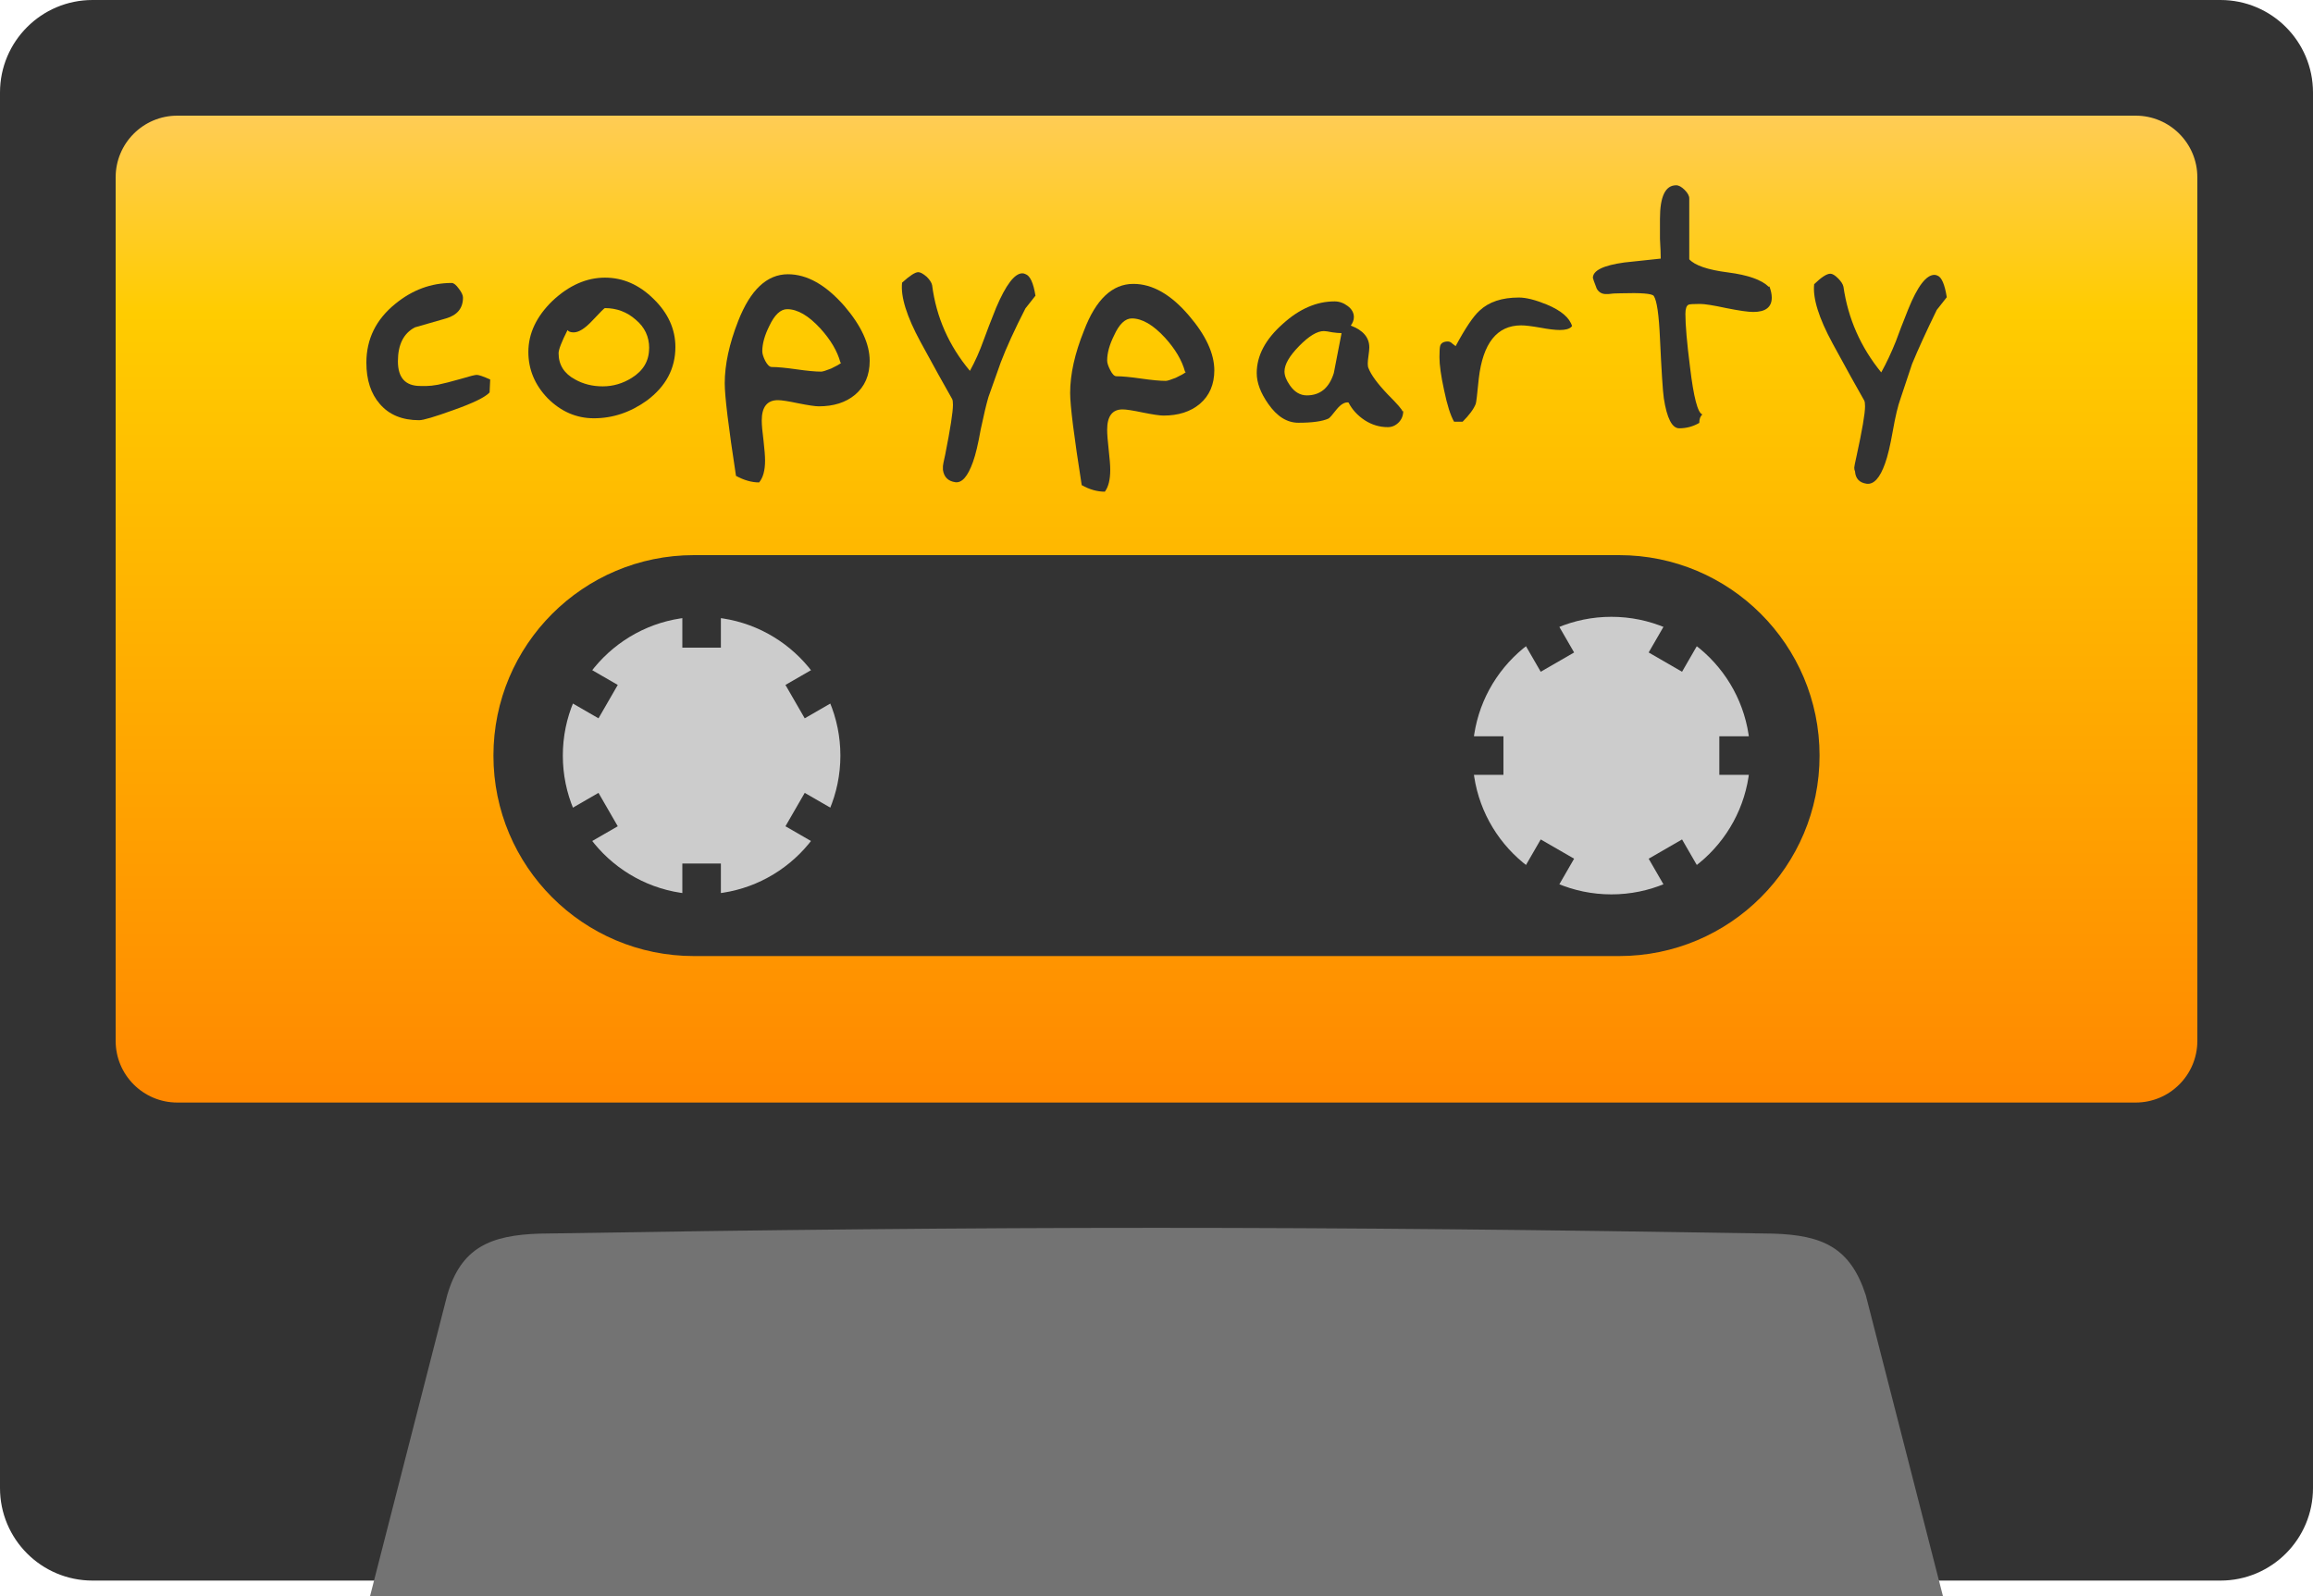
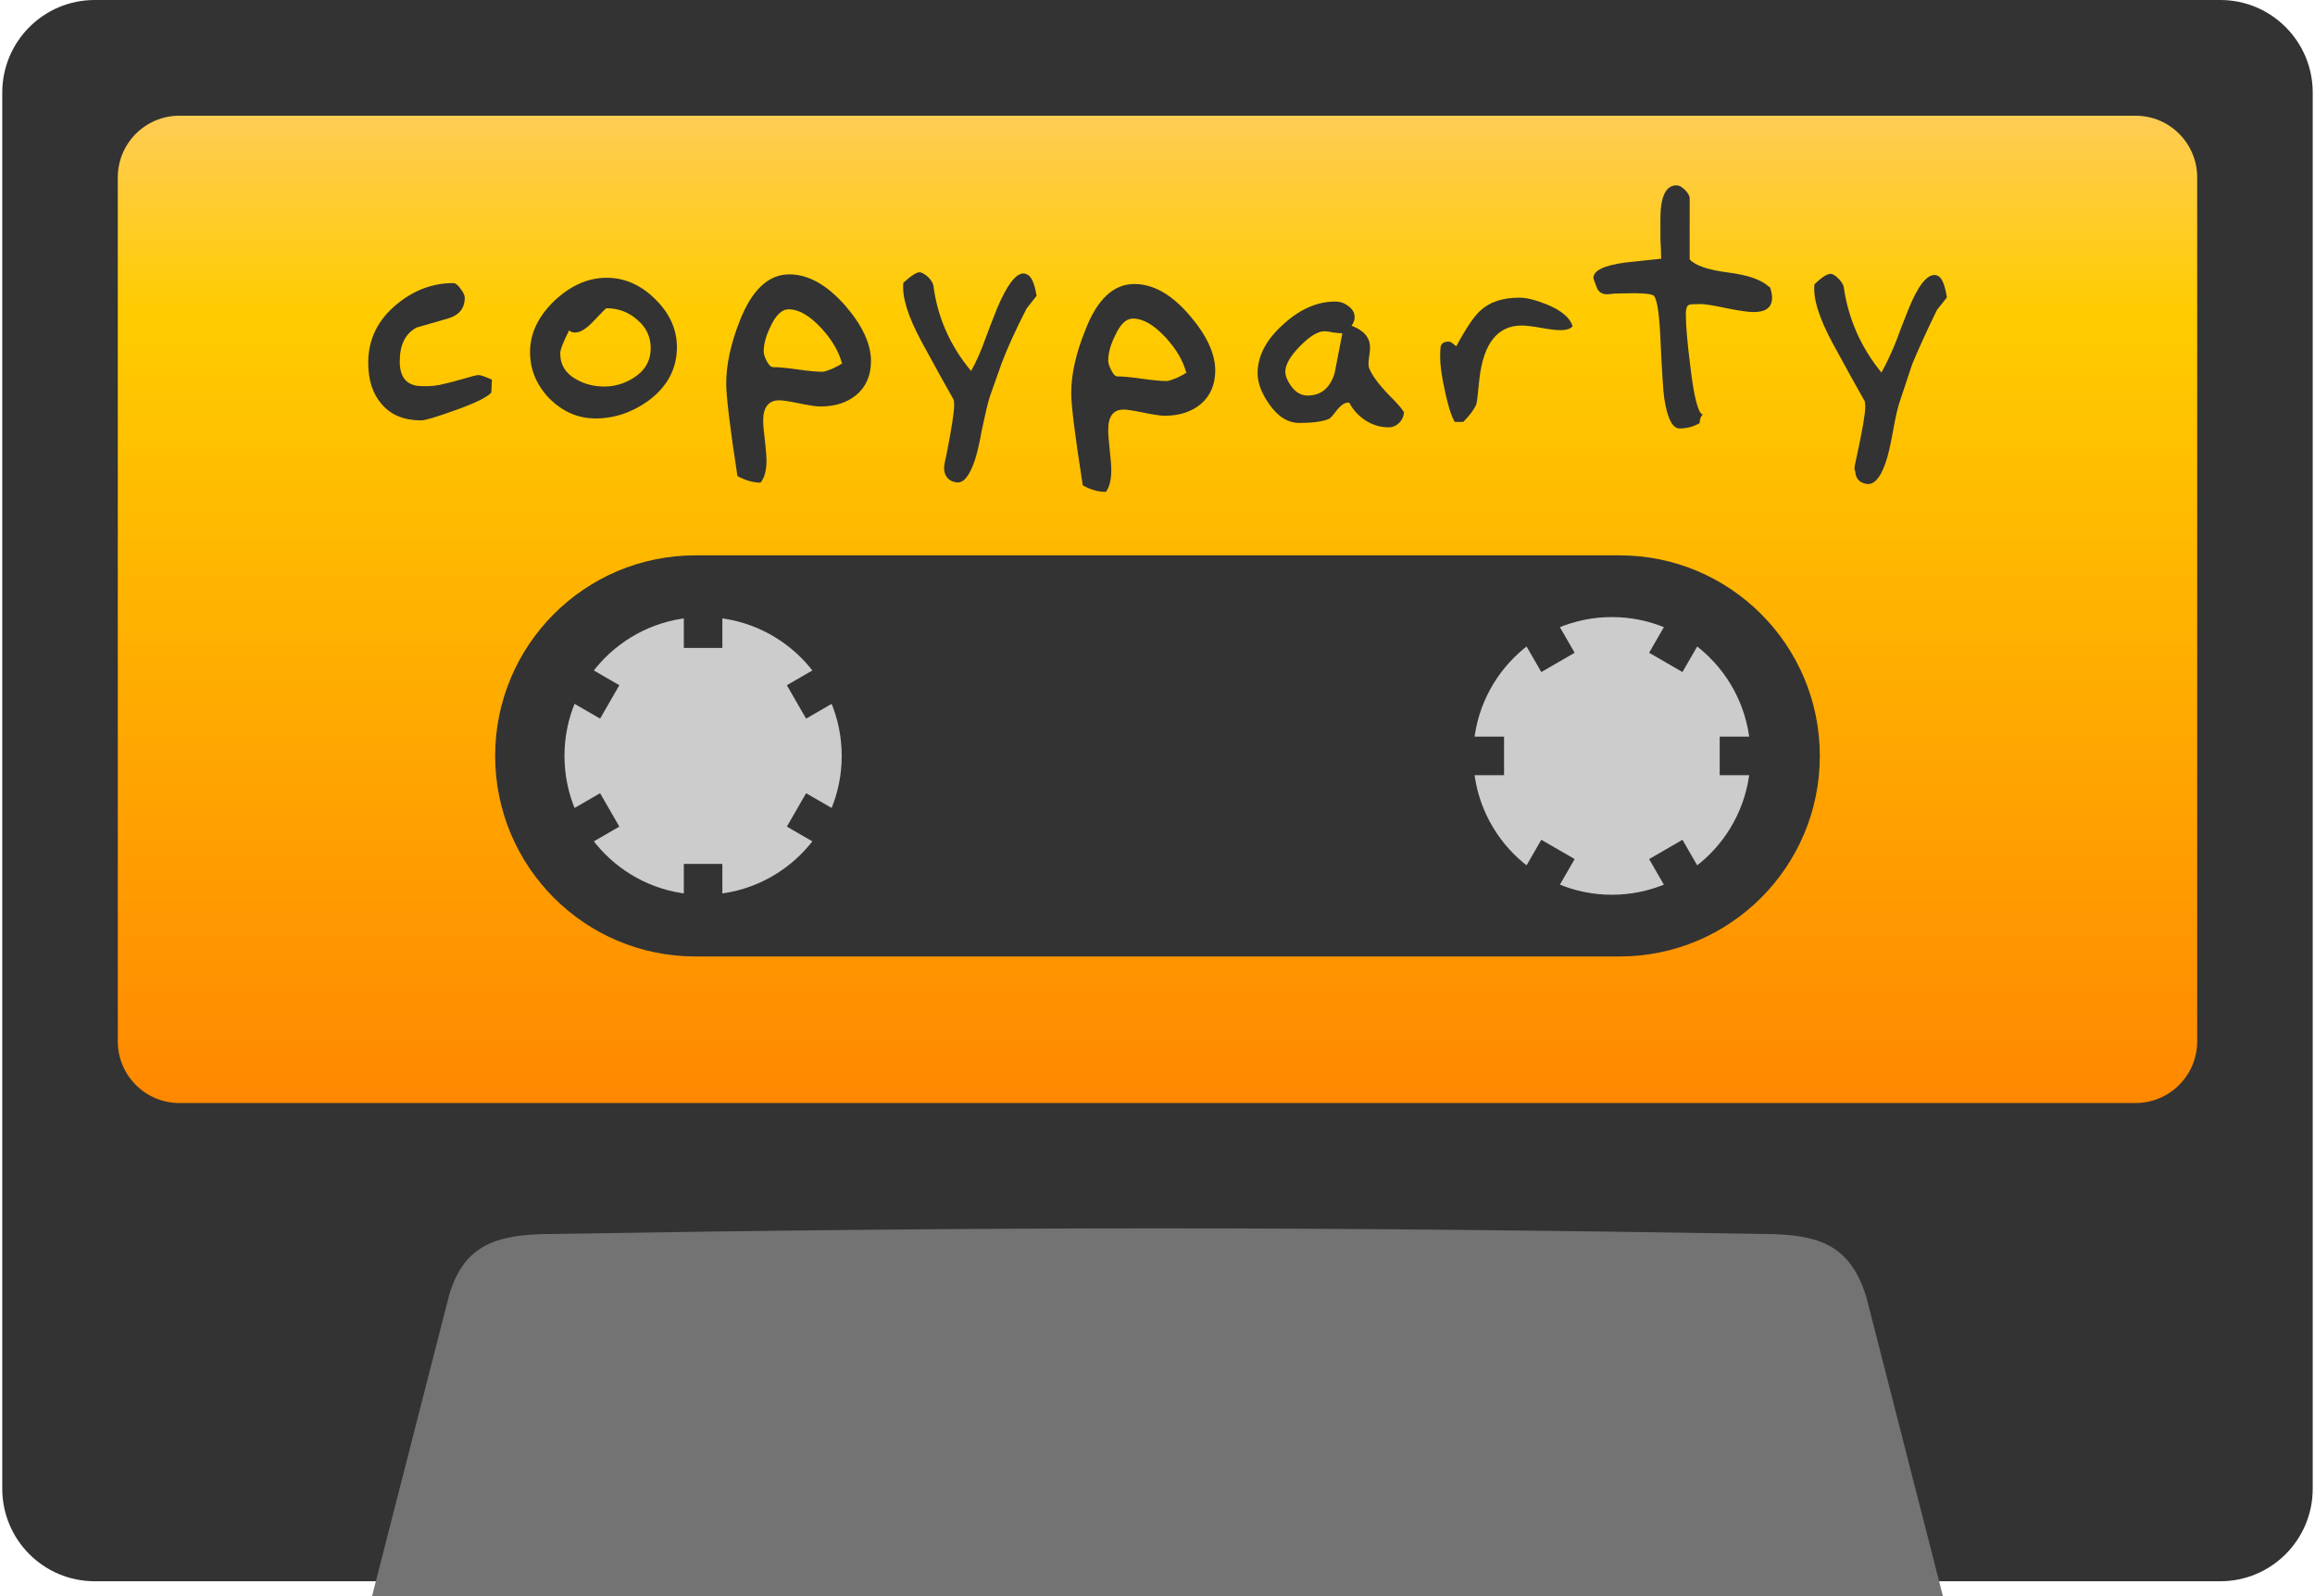
- <svg xmlns="http://www.w3.org/2000/svg" xmlns:xlink="http://www.w3.org/1999/xlink" width="300mm" height="207mm" viewBox="0 0 300 207" version="1.1" id="svg1">
-   <defs id="defs1">
-     <linearGradient id="linearGradient1">
-       <stop style="stop-color:#ffcc55;stop-opacity:1" offset="0" id="stop1" />
-       <stop style="stop-color:#ffcc00;stop-opacity:1" offset="0.2" id="stop2" />
-       <stop style="stop-color:#ff8800;stop-opacity:1" offset="1" id="stop3" />
+ <svg xmlns="http://www.w3.org/2000/svg" width="512px" height="353px" viewBox="0 0 511 353" version="1.1">
+   <defs>
+     <linearGradient id="linear0" gradientUnits="userSpaceOnUse" x1="15" y1="15" x2="15" y2="143" gradientTransform="matrix(1.703321,0,0,1.706395,0,0)">
+       <stop offset="0" style="stop-color:rgb(100%,80%,33.333%);stop-opacity:1;" />
+       <stop offset="0.2" style="stop-color:rgb(100%,80%,0%);stop-opacity:1;" />
+       <stop offset="1" style="stop-color:rgb(100%,53.333%,0%);stop-opacity:1;" />
    </linearGradient>
-     <linearGradient xlink:href="#linearGradient1" id="linearGradient2" x1="15" y1="15" x2="15" y2="143" gradientUnits="userSpaceOnUse" />
  </defs>
-   <g id="layer1">
-     <rect style="fill:#333333" id="rect1" width="300" height="205" x="0" y="0" rx="12" ry="12" />
-     <rect style="fill:url(#linearGradient2)" id="rect2" width="270" height="128" x="15" y="15" rx="8" ry="8" />
-     <rect style="fill:#333333" id="rect3" width="172" height="52" x="64" y="72" rx="26" ry="26" />
-     <circle style="fill:#cccccc" id="circle1" cx="91" cy="98" r="18" />
-     <circle style="fill:#cccccc" id="circle2" cx="209" cy="98" r="18" />
-     <path style="fill:#737373;stroke-width:1px" d="m 48,207 10,-39 c 1.79,-6.2 5.6,-7.8 12,-8 60,-1 100,-1 160,0 6.4,0.2 10,1.8 12,8 l 10,39 z" id="path1" />
-   </g>
-   <g id="layer3" style="display:none">
-     <text xml:space="preserve" style="font-size:38.806px;line-height:1.25;font-family:Akbar;-inkscape-font-specification:Akbar;letter-spacing:3.704px;word-spacing:0px;fill:#333333" x="47.153" y="55.549" id="text1">
-       <tspan id="tspan1" x="47.153" y="55.549" style="-inkscape-font-specification:Akbar" rotate="0 0">copyparty</tspan>
-     </text>
-   </g>
-   <g id="layer4">
-     <path d="m 63.5,50.9 q -0.85,0.93 -4.73,2.3 -3.6,1.3 -4.4,1.3 -3.3,0 -5.1,-2.1 -1.75,-2 -1.75,-5.36 0,-4.6 3.76,-7.64 3.3,-2.7 7.3,-2.7 0.4,0 0.93,0.74 0.54,0.7 0.54,1.16 0,2.06 -2.2,2.7 -1.36,0.4 -4.04,1.16 -2.2,1.16 -2.2,4.4 0,3.2 2.9,3.2 0.85,0 0.85,0 0.54,0 1.44,-0.16 1.1,-0.23 2.9,-0.74 1.8,-0.54 2.13,-0.54 0.4,0 1.75,0.6 z" style="fill:#333333" id="path11" />
-     <path d="m 87.6,45 q 0,4.2 -3.7,6.95 -3.2,2.3 -6.87,2.3 -3.4,0 -6,-2.6 -2.5,-2.6 -2.5,-6 0,-3.6 3.14,-6.64 3.2,-3 6.8,-3 3.5,0 6.3,2.76 2.83,2.76 2.83,6.25 z m -3.4,0.16 q 0,-2.25 -1.75,-3.7 -1.7,-1.5 -4,-1.5 -0.1,0 -1.6,1.6 -1.44,1.55 -2.44,1.55 -0.6,0 -0.8,-0.3 -1.16,2.3 -1.16,3 0,2.25 2.13,3.4 1.6,0.9 3.6,0.9 2,0 3.76,-1.1 2.25,-1.4 2.25,-3.84 z" style="fill:#333333" id="path12" />
-     <path d="m 112.8,46.8 q 0,2.8 -1.9,4.4 -1.8,1.5 -4.7,1.5 -0.7,0 -2.7,-0.4 -1.9,-0.4 -2.6,-0.4 -2.1,0 -2.1,2.64 0,0.85 0.23,2.6 0.2,1.75 0.2,2.6 0,1.9 -0.77,2.83 -1.44,0 -3,-0.85 -1.46,-9.5 -1.46,-12 0,-3.65 1.75,-8.1 2.37,-6.05 6.45,-6.05 3.7,0 7.3,4.1 3.3,3.84 3.3,7.14 z m -3.8,0.2 q -0.6,-2.2 -2.6,-4.4 -2.3,-2.5 -4.3,-2.5 -1.3,0 -2.33,2.2 -0.9,1.8 -0.9,3.26 0,0.47 0.38,1.24 0.43,0.8 0.85,0.8 1.1,0 3.2,0.3 2.1,0.3 3.2,0.3 0.3,0 1.3,-0.4 1,-0.47 1.3,-0.74 z" style="fill:#333333" id="path13" />
-     <path d="m 133,40 q -2.1,4.1 -3.2,7 -0.1,0.3 -1.6,4.5 -0.4,1.36 -1,4.2 -0.5,2.83 -1,4.2 -1,2.83 -2.3,2.64 -1.4,-0.2 -1.6,-1.6 0,-0.2 0,-0.5 0,-0.16 0.3,-1.5 1,-5.04 1,-6.44 0,-0.54 -0.1,-0.74 -1.4,-2.44 -4.1,-7.4 -2.7,-4.97 -2.4,-7.7 1.5,-1.36 2.1,-1.36 0.4,0 1.1,0.6 0.6,0.6 0.7,1.1 0.8,6.2 4.9,11.1 1,-1.8 1.8,-4.04 0.5,-1.4 1.6,-4.15 1.9,-4.46 3.4,-4.46 0.2,0 0.4,0.1 0.9,0.3 1.3,2.8 z" style="fill:#333333" id="path14" />
-     <path d="m 157.5,48 q 0,2.8 -1.9,4.4 -1.8,1.5 -4.7,1.5 -0.7,0 -2.7,-0.4 -1.9,-0.4 -2.6,-0.4 -2,0 -2,2.64 0,0.85 0.2,2.6 0.2,1.75 0.2,2.6 0,1.9 -0.7,2.83 -1.5,0 -3,-0.85 -1.5,-9.5 -1.5,-11.95 0,-3.65 1.8,-8.1 2.3,-6.05 6.4,-6.05 3.7,0 7.2,4.1 3.3,3.84 3.3,7.14 z m -3.8,0.2 q -0.6,-2.2 -2.6,-4.4 -2.3,-2.5 -4.3,-2.5 -1.3,0 -2.3,2.2 -0.9,1.8 -0.9,3.26 0,0.47 0.4,1.24 0.4,0.8 0.8,0.8 1.1,0 3.2,0.3 2.1,0.3 3.2,0.3 0.3,0 1.3,-0.4 1,-0.47 1.3,-0.74 z" style="fill:#333333" id="path15" />
-     <path d="m 182,53.3 q 0,0.9 -0.6,1.5 -0.6,0.6 -1.4,0.6 -1.6,0 -3,-0.9 -1.4,-0.93 -2.1,-2.3 -0.7,-0.1 -1.5,0.85 -0.9,1.16 -1.1,1.24 -1.2,0.54 -3.9,0.54 -2.2,0 -3.9,-2.44 -1.5,-2.13 -1.5,-4 0,-3.4 3.4,-6.4 3.2,-2.9 6.7,-2.9 0.9,0 1.7,0.6 0.8,0.6 0.8,1.44 0,0.54 -0.4,1.1 2.4,0.9 2.4,2.83 0,0.35 -0.1,1.05 -0.1,0.7 -0.1,1.05 0,0.4 0.1,0.6 0.5,1.3 2.5,3.4 1.9,1.9 1.9,2.2 z m -8.1,-10.1 q -0.4,0 -1.1,-0.1 -0.8,-0.16 -1.1,-0.16 -1.3,0 -3.2,1.94 -1.9,1.94 -1.9,3.3 0,0.8 0.7,1.8 0.9,1.3 2.2,1.3 2.6,0 3.5,-2.9 0.5,-2.6 1,-5.16 z" style="fill:#333333" id="path16" />
-     <path d="m 203.8,42.4 q -0.4,0.4 -1.5,0.4 -0.9,0 -2.5,-0.3 -1.7,-0.3 -2.5,-0.3 -4.7,0 -5.5,6.9 -0.3,3.1 -0.4,3.3 -0.4,1 -1.7,2.3 h -1.1 q -0.7,-1.2 -1.3,-4.1 -0.6,-2.76 -0.6,-4.27 0,-1.16 0.1,-1.5 0.2,-0.54 1,-0.54 0.3,0 0.6,0.3 0.4,0.3 0.4,0.3 1.9,-3.53 3.1,-4.6 1.8,-1.7 5.1,-1.7 1.4,0 3.6,0.9 2.8,1.16 3.3,2.8 z" style="fill:#333333" id="path17" />
-     <path d="m 229.5,37.16 q 0.3,0.8 0.3,1.44 0,1.86 -2.4,1.86 -1,0 -3.5,-0.5 -2.5,-0.54 -3.4,-0.54 -1.3,0 -1.5,0.1 -0.4,0.2 -0.4,1.2 0,2.2 0.6,6.9 0.7,5.86 1.6,6.13 -0.4,0.35 -0.4,1.1 -1.2,0.7 -2.6,0.7 -1.4,0 -2,-3.9 -0.2,-1.36 -0.5,-7.76 -0.2,-4.6 -0.8,-5.5 -0.3,-0.47 -4.3,-0.35 -1,0 -1.6,0.1 -0.5,0 -0.3,0 -0.8,0 -1.2,-0.7 -0.5,-1.3 -0.5,-1.4 0,-1.44 4.1,-2 1.6,-0.16 4.7,-0.5 0,-0.85 -0.1,-2.56 0,-1.75 0,-2.6 0,-4.35 2.1,-4.35 0.5,0 1.1,0.6 0.6,0.6 0.6,1.1 v 7.9 q 1.1,1.2 5,1.7 3.9,0.5 5.3,1.86 z" style="fill:#333333" id="path18" />
-     <path d="m 251.2,40.2 q -2,4.1 -3.2,7 -0.1,0.3 -1.5,4.5 -0.5,1.36 -1,4.2 -0.5,2.83 -1,4.2 -1,2.83 -2.4,2.64 -1.4,-0.2 -1.5,-1.6 -0.1,-0.2 -0.1,-0.5 0,-0.16 0.3,-1.5 1.1,-5.04 1.1,-6.44 0,-0.54 -0.1,-0.74 -1.4,-2.44 -4.1,-7.4 -2.7,-4.97 -2.4,-7.7 1.4,-1.36 2.1,-1.36 0.4,0 1,0.6 0.6,0.6 0.7,1.1 0.9,6.2 4.9,11.1 1,-1.8 1.9,-4.04 0.5,-1.4 1.6,-4.15 1.8,-4.46 3.4,-4.46 0.2,0 0.4,0.1 0.8,0.3 1.2,2.8 z" style="fill:#333333" id="path19" />
-   </g>
-   <g id="layer5">
-     <g id="g1">
-       <path id="path4" style="fill:#333333" d="m 111.4,83.335 -9.526,5.5 2.5,4.33 9.526,-5.5 z m -33.775,19.5 -9.526,5.5 2.5,4.33 9.526,-5.5 z" />
-       <path id="path5" style="fill:#333333" d="M 88.5,73 V 84 h 5 V 73 Z m 0,39 v 11 h 5 V 112 Z" />
-       <path id="path6" style="fill:#333333" d="m 68.1,87.665 9.526,5.5 2.5,-4.33 -9.526,-5.5 z m 33.775,19.5 9.527,5.5 2.5,-4.33 -9.527,-5.5 z" />
-     </g>
-     <g id="g2" transform="rotate(30,150,318.19)">
-       <path id="path7" style="fill:#333333" d="m 111.4,83.335 -9.526,5.5 2.5,4.33 9.526,-5.5 z m -33.775,19.5 -9.526,5.5 2.5,4.33 9.526,-5.5 z" />
-       <path id="path8" style="fill:#333333" d="M 88.5,73 V 84 h 5 V 73 Z m 0,39 v 11 h 5 V 112 Z" />
-       <path id="path9" style="fill:#333333" d="m 68.1,87.665 9.526,5.5 2.5,-4.33 -9.526,-5.5 z m 33.775,19.5 9.527,5.5 2.5,-4.33 -9.527,-5.5 z" />
-     </g>
+   <g id="surface1">
+     <path style=" stroke:none;fill-rule:nonzero;fill:rgb(20%,20%,20%);fill-opacity:1;" d="M 20.441 0 L 490.555 0 C 501.844 0 510.996 9.168 510.996 20.477 L 510.996 329.336 C 510.996 340.645 501.844 349.812 490.555 349.812 L 20.441 349.812 C 9.152 349.812 0 340.645 0 329.336 L 0 20.477 C 0 9.168 9.152 0 20.441 0 Z M 20.441 0 " />
+     <path style=" stroke:none;fill-rule:nonzero;fill:url(#linear0);" d="M 39.176 25.598 L 471.82 25.598 C 479.344 25.598 485.445 31.707 485.445 39.246 L 485.445 230.363 C 485.445 237.902 479.344 244.016 471.82 244.016 L 39.176 244.016 C 31.652 244.016 25.551 237.902 25.551 230.363 L 25.551 39.246 C 25.551 31.707 31.652 25.598 39.176 25.598 Z M 39.176 25.598 " />
+     <path style=" stroke:none;fill-rule:nonzero;fill:rgb(20%,20%,20%);fill-opacity:1;" d="M 153.301 122.859 L 357.699 122.859 C 382.156 122.859 401.984 142.723 401.984 167.227 C 401.984 191.73 382.156 211.594 357.699 211.594 L 153.301 211.594 C 128.84 211.594 109.012 191.73 109.012 167.227 C 109.012 142.723 128.84 122.859 153.301 122.859 Z M 153.301 122.859 " />
+     <path style=" stroke:none;fill-rule:nonzero;fill:rgb(80%,80%,80%);fill-opacity:1;" d="M 185.66 167.227 C 185.66 150.262 171.934 136.512 155.004 136.512 C 138.07 136.512 124.344 150.262 124.344 167.227 C 124.344 184.191 138.07 197.941 155.004 197.941 C 171.934 197.941 185.66 184.191 185.66 167.227 Z M 185.66 167.227 " />
+     <path style=" stroke:none;fill-rule:nonzero;fill:rgb(80%,80%,80%);fill-opacity:1;" d="M 386.652 167.227 C 386.652 150.262 372.926 136.512 355.992 136.512 C 339.062 136.512 325.336 150.262 325.336 167.227 C 325.336 184.191 339.062 197.941 355.992 197.941 C 372.926 197.941 386.652 184.191 386.652 167.227 Z M 386.652 167.227 " />
+     <path style=" stroke:none;fill-rule:nonzero;fill:rgb(45.098%,45.098%,45.098%);fill-opacity:1;" d="M 81.758 353.223 L 98.793 286.676 C 101.84 276.094 108.332 273.363 119.234 273.023 C 221.434 271.316 289.566 271.316 391.766 273.023 C 402.664 273.363 408.797 276.094 412.203 286.676 L 429.238 353.223 Z M 81.758 353.223 " />
+     <path style=" stroke:none;fill-rule:nonzero;fill:rgb(20%,20%,20%);fill-opacity:1;" d="M 108.16 86.855 C 107.195 87.914 104.512 89.223 100.105 90.781 C 96.016 92.258 93.52 93 92.609 93 C 88.863 93 85.965 91.805 83.922 89.414 C 81.934 87.141 80.941 84.09 80.941 80.27 C 80.941 75.035 83.078 70.691 87.348 67.23 C 91.094 64.16 95.238 62.625 99.781 62.625 C 100.234 62.625 100.762 63.047 101.363 63.887 C 101.977 64.684 102.285 65.344 102.285 65.867 C 102.285 68.211 101.035 69.746 98.535 70.473 C 96.992 70.93 94.699 71.59 91.656 72.453 C 89.156 73.773 87.91 76.277 87.91 79.961 C 87.91 83.602 89.555 85.422 92.848 85.422 C 93.812 85.422 94.297 85.422 94.297 85.422 C 94.91 85.422 95.727 85.332 96.75 85.148 C 97.996 84.887 99.645 84.465 101.688 83.887 C 103.73 83.273 104.941 82.965 105.316 82.965 C 105.77 82.965 106.766 83.305 108.297 83.988 Z M 108.16 86.855 " />
+     <path style=" stroke:none;fill-rule:nonzero;fill:rgb(20%,20%,20%);fill-opacity:1;" d="M 149.211 76.789 C 149.211 81.566 147.109 85.52 142.91 88.648 C 139.273 91.266 135.375 92.57 131.207 92.57 C 127.348 92.57 123.938 91.094 120.988 88.137 C 118.148 85.176 116.73 81.766 116.73 77.898 C 116.73 73.801 118.512 70.023 122.078 66.566 C 125.711 63.152 129.57 61.449 133.66 61.449 C 137.633 61.449 141.211 63.016 144.391 66.156 C 147.605 69.297 149.211 72.852 149.211 76.82 Z M 143.418 77.062 C 143.418 74.5 142.426 72.398 140.438 70.746 C 138.508 69.039 136.238 68.188 133.625 68.188 C 133.512 68.188 132.605 69.098 130.898 70.918 C 129.266 72.68 127.879 73.562 126.742 73.562 C 126.062 73.562 125.609 73.391 125.383 73.051 C 124.062 75.668 123.406 77.375 123.406 78.172 C 123.406 80.73 124.613 82.664 127.035 83.973 C 128.852 84.996 130.895 85.508 133.164 85.508 C 135.438 85.508 137.57 84.883 139.57 83.629 C 142.125 82.039 143.402 79.855 143.402 77.078 Z M 143.418 77.062 " />
+     <path style=" stroke:none;fill-rule:nonzero;fill:rgb(20%,20%,20%);fill-opacity:1;" d="M 192.133 79.859 C 192.133 83.043 191.055 85.547 188.898 87.367 C 186.855 89.074 184.188 89.926 180.895 89.926 C 180.098 89.926 178.566 89.699 176.293 89.246 C 174.137 88.789 172.66 88.562 171.863 88.562 C 169.48 88.562 168.289 90.062 168.289 93.066 C 168.289 94.035 168.418 95.512 168.68 97.504 C 168.906 99.496 169.02 100.973 169.02 101.941 C 169.02 104.102 168.582 105.711 167.707 106.77 C 166.074 106.77 164.371 106.285 162.598 105.32 C 160.941 94.512 160.113 87.688 160.113 84.844 C 160.113 80.691 161.105 76.082 163.094 71.02 C 165.785 64.137 169.445 60.695 174.078 60.695 C 178.281 60.695 182.426 63.027 186.512 67.691 C 190.262 72.062 192.133 76.121 192.133 79.875 Z M 185.66 80.199 C 184.98 77.699 183.504 75.195 181.234 72.691 C 178.621 69.848 176.18 68.426 173.91 68.426 C 172.434 68.426 171.109 69.68 169.941 72.18 C 168.918 74.227 168.406 76.082 168.406 77.742 C 168.406 78.277 168.625 78.984 169.055 79.859 C 169.543 80.77 170.027 81.223 170.504 81.223 C 171.75 81.223 173.57 81.395 175.953 81.734 C 178.336 82.078 180.156 82.25 181.402 82.25 C 181.746 82.25 182.484 82.02 183.617 81.566 C 184.754 81.031 185.492 80.609 185.832 80.305 Z M 185.66 80.199 " />
+     <path style=" stroke:none;fill-rule:nonzero;fill:rgb(20%,20%,20%);fill-opacity:1;" d="M 226.543 68.254 C 224.156 72.922 222.34 76.902 221.09 80.199 C 220.977 80.543 220.07 83.102 218.367 87.879 C 217.91 89.426 217.344 91.816 216.664 95.047 C 216.094 98.266 215.527 100.656 214.961 102.215 C 213.824 105.434 212.52 106.934 211.043 106.719 C 209.453 106.492 208.543 105.582 208.316 103.988 C 208.316 103.762 208.316 103.477 208.316 103.133 C 208.316 102.953 208.488 102.098 208.828 100.574 C 209.961 94.84 210.531 91.18 210.531 89.586 C 210.531 88.973 210.473 88.551 210.359 88.324 C 208.77 85.547 206.441 81.34 203.375 75.695 C 200.309 70.043 198.949 65.66 199.289 62.555 C 200.992 61.008 202.184 60.234 202.867 60.234 C 203.32 60.234 203.945 60.578 204.738 61.258 C 205.422 61.941 205.816 62.566 205.93 63.137 C 206.84 70.191 209.621 76.504 214.277 82.078 C 215.414 80.031 216.434 77.73 217.344 75.184 C 217.91 73.59 218.82 71.23 220.07 68.102 C 222.227 63.027 224.156 60.492 225.859 60.492 C 226.086 60.492 226.316 60.547 226.543 60.664 C 227.562 61.004 228.301 62.598 228.758 65.441 Z M 226.543 68.254 " />
+     <path style=" stroke:none;fill-rule:nonzero;fill:rgb(20%,20%,20%);fill-opacity:1;" d="M 268.273 81.906 C 268.273 85.094 267.195 87.594 265.035 89.414 C 262.992 91.121 260.324 91.977 257.031 91.977 C 256.234 91.977 254.703 91.746 252.434 91.293 C 250.273 90.836 248.797 90.609 248.004 90.609 C 245.73 90.609 244.598 92.109 244.598 95.113 C 244.598 96.082 244.711 97.559 244.938 99.551 C 245.164 101.543 245.277 103.02 245.277 103.988 C 245.277 106.148 244.879 107.758 244.086 108.816 C 242.383 108.816 240.68 108.332 238.977 107.367 C 237.273 96.559 236.422 89.762 236.422 86.977 C 236.422 82.824 237.441 78.215 239.488 73.152 C 242.098 66.27 245.73 62.828 250.387 62.828 C 254.59 62.828 258.676 65.16 262.652 69.824 C 266.398 74.195 268.273 78.254 268.273 82.008 Z M 261.801 82.25 C 261.117 79.746 259.645 77.242 257.371 74.738 C 254.762 71.895 252.32 70.473 250.047 70.473 C 248.57 70.473 247.266 71.727 246.129 74.227 C 245.109 76.277 244.598 78.129 244.598 79.793 C 244.598 80.324 244.824 81.031 245.277 81.906 C 245.73 82.816 246.188 83.273 246.641 83.273 C 247.891 83.273 249.707 83.441 252.09 83.785 C 254.477 84.125 256.293 84.297 257.543 84.297 C 257.883 84.297 258.621 84.07 259.758 83.613 C 260.891 83.078 261.629 82.656 261.973 82.352 Z M 261.801 82.25 " />
+     <path style=" stroke:none;fill-rule:nonzero;fill:rgb(20%,20%,20%);fill-opacity:1;" d="M 310.004 90.949 C 310.004 91.977 309.664 92.828 308.98 93.512 C 308.301 94.191 307.508 94.535 306.598 94.535 C 304.781 94.535 303.078 94.023 301.488 93 C 299.898 91.941 298.707 90.633 297.91 89.074 C 297.117 88.961 296.266 89.445 295.355 90.523 C 294.332 91.844 293.711 92.551 293.48 92.641 C 292.121 93.254 289.906 93.562 286.84 93.562 C 284.34 93.562 282.125 92.172 280.195 89.398 C 278.492 86.977 277.641 84.699 277.641 82.574 C 277.641 78.703 279.57 75.062 283.434 71.652 C 287.066 68.352 290.871 66.703 294.844 66.703 C 295.867 66.703 296.832 67.043 297.742 67.727 C 298.648 68.41 299.102 69.227 299.102 70.184 C 299.102 70.797 298.875 71.426 298.422 72.062 C 301.148 73.086 302.508 74.695 302.508 76.891 C 302.508 77.289 302.453 77.887 302.34 78.684 C 302.227 79.477 302.168 80.074 302.168 80.473 C 302.168 80.93 302.227 81.27 302.34 81.496 C 302.906 82.977 304.328 84.91 306.598 87.301 C 308.754 89.461 309.836 90.711 309.836 91.055 Z M 296.207 73.715 C 295.754 73.715 295.129 73.66 294.332 73.547 C 293.426 73.363 292.801 73.273 292.461 73.273 C 290.984 73.273 289.168 74.375 287.008 76.582 C 284.852 78.789 283.773 80.668 283.773 82.215 C 283.773 83.125 284.172 84.148 284.965 85.285 C 285.988 86.766 287.238 87.504 288.711 87.504 C 291.664 87.504 293.652 85.855 294.676 82.555 C 295.242 79.598 295.809 76.664 296.379 73.75 Z M 296.207 73.715 " />
+     <path style=" stroke:none;fill-rule:nonzero;fill:rgb(20%,20%,20%);fill-opacity:1;" d="M 347.137 72.352 C 346.684 72.805 345.832 73.035 344.582 73.035 C 343.559 73.035 342.141 72.863 340.324 72.523 C 338.395 72.18 336.973 72.012 336.066 72.012 C 330.727 72.012 327.605 75.934 326.695 83.785 C 326.355 87.309 326.129 89.188 326.016 89.414 C 325.562 90.551 324.598 91.859 323.121 93.34 L 321.246 93.34 C 320.453 91.977 319.715 89.645 319.031 86.344 C 318.352 83.203 318.012 80.773 318.012 79.059 C 318.012 77.738 318.066 76.883 318.18 76.496 C 318.406 75.883 318.977 75.578 319.883 75.578 C 320.223 75.578 320.566 75.746 320.906 76.09 C 321.359 76.43 321.586 76.602 321.586 76.602 C 323.746 72.586 325.504 69.969 326.867 68.75 C 328.91 66.816 331.809 65.852 335.555 65.852 C 337.145 65.852 339.188 66.363 341.688 67.387 C 344.867 68.707 346.738 70.297 347.309 72.164 Z M 347.137 72.352 " />
+     <path style=" stroke:none;fill-rule:nonzero;fill:rgb(20%,20%,20%);fill-opacity:1;" d="M 390.91 63.41 C 391.254 64.32 391.422 65.141 391.422 65.867 C 391.422 67.984 390.059 69.039 387.336 69.039 C 386.199 69.039 384.211 68.758 381.375 68.188 C 378.535 67.574 376.605 67.266 375.582 67.266 C 374.105 67.266 373.254 67.324 373.027 67.438 C 372.574 67.664 372.348 68.348 372.348 69.484 C 372.348 71.988 372.688 75.91 373.367 81.258 C 374.164 87.926 375.07 91.41 376.094 91.719 C 375.641 92.117 375.41 92.742 375.41 93.598 C 374.051 94.391 372.574 94.789 370.984 94.789 C 369.395 94.789 368.258 92.57 367.578 88.137 C 367.348 86.59 367.066 82.176 366.727 74.895 C 366.496 69.66 366.043 66.531 365.363 65.508 C 365.023 64.973 362.582 64.773 358.039 64.91 C 356.902 64.91 355.992 64.969 355.312 65.082 C 354.746 65.082 354.574 65.082 354.801 65.082 C 353.895 65.082 353.211 64.684 352.758 63.887 C 352.191 62.41 351.906 61.613 351.906 61.5 C 351.906 59.859 354.234 58.723 358.891 58.086 C 360.707 57.902 363.375 57.621 366.895 57.234 C 366.895 56.266 366.84 54.809 366.727 52.863 C 366.727 50.875 366.727 49.395 366.727 48.426 C 366.727 43.48 367.918 41.004 370.301 41.004 C 370.871 41.004 371.496 41.348 372.176 42.027 C 372.855 42.711 373.199 43.336 373.199 43.906 L 373.199 57.387 C 374.445 58.75 377.285 59.719 381.715 60.285 C 386.145 60.855 389.152 61.914 390.742 63.461 Z M 390.91 63.41 " />
+     <path style=" stroke:none;fill-rule:nonzero;fill:rgb(20%,20%,20%);fill-opacity:1;" d="M 427.875 68.598 C 425.602 73.262 423.785 77.242 422.422 80.543 C 422.309 80.883 421.457 83.441 419.867 88.219 C 419.301 89.77 418.734 92.156 418.164 95.387 C 417.598 98.605 417.031 100.996 416.461 102.555 C 415.328 105.773 413.965 107.273 412.375 107.059 C 410.785 106.832 409.934 105.922 409.82 104.328 C 409.707 104.102 409.648 103.816 409.648 103.477 C 409.648 103.293 409.82 102.441 410.16 100.918 C 411.41 95.184 412.035 91.52 412.035 89.926 C 412.035 89.312 411.977 88.891 411.863 88.664 C 410.273 85.887 407.945 81.68 404.879 76.035 C 401.812 70.383 400.449 66.004 400.793 62.898 C 402.383 61.352 403.574 60.578 404.367 60.578 C 404.824 60.578 405.391 60.918 406.07 61.602 C 406.754 62.285 407.152 62.91 407.266 63.477 C 408.285 70.531 411.066 76.844 415.609 82.418 C 416.746 80.371 417.824 78.074 418.848 75.523 C 419.414 73.934 420.324 71.57 421.57 68.445 C 423.617 63.371 425.547 60.832 427.363 60.832 C 427.59 60.832 427.816 60.891 428.043 61.004 C 428.953 61.344 429.633 62.938 430.09 65.781 Z M 427.875 68.598 " />
+     <path style=" stroke:none;fill-rule:nonzero;fill:rgb(20%,20%,20%);fill-opacity:1;" d="M 189.75 142.203 L 173.523 151.586 L 177.781 158.977 L 194.008 149.59 Z M 132.219 175.477 L 115.996 184.863 L 120.254 192.25 L 136.48 182.867 Z M 132.219 175.477 " />
+     <path style=" stroke:none;fill-rule:nonzero;fill:rgb(20%,20%,20%);fill-opacity:1;" d="M 150.742 124.566 L 150.742 143.336 L 159.262 143.336 L 159.262 124.566 Z M 150.742 191.117 L 150.742 209.887 L 159.262 209.887 L 159.262 191.117 Z M 150.742 191.117 " />
+     <path style=" stroke:none;fill-rule:nonzero;fill:rgb(20%,20%,20%);fill-opacity:1;" d="M 115.996 149.59 L 132.223 158.977 L 136.48 151.586 L 120.254 142.203 Z M 173.527 182.867 L 189.754 192.25 L 194.012 184.863 L 177.785 175.477 Z M 173.527 182.867 " />
+     <path style=" stroke:none;fill-rule:nonzero;fill:rgb(20%,20%,20%);fill-opacity:1;" d="M 398.574 162.961 L 379.84 162.961 L 379.84 171.492 L 398.574 171.492 Z M 332.145 162.961 L 313.41 162.961 L 313.41 171.492 L 332.145 171.492 Z M 332.145 162.961 " />
+     <path style=" stroke:none;fill-rule:nonzero;fill:rgb(20%,20%,20%);fill-opacity:1;" d="M 373.598 128.148 L 364.23 144.406 L 371.605 148.672 L 380.973 132.414 Z M 340.383 185.781 L 331.016 202.039 L 338.391 206.305 L 347.758 190.047 Z M 340.383 185.781 " />
+     <path style=" stroke:none;fill-rule:nonzero;fill:rgb(20%,20%,20%);fill-opacity:1;" d="M 331.016 132.414 L 340.383 148.672 L 347.758 144.406 L 338.391 128.148 Z M 364.23 190.051 L 373.598 206.305 L 380.973 202.039 L 371.605 185.781 Z M 364.23 190.051 " />
  </g>
</svg>
